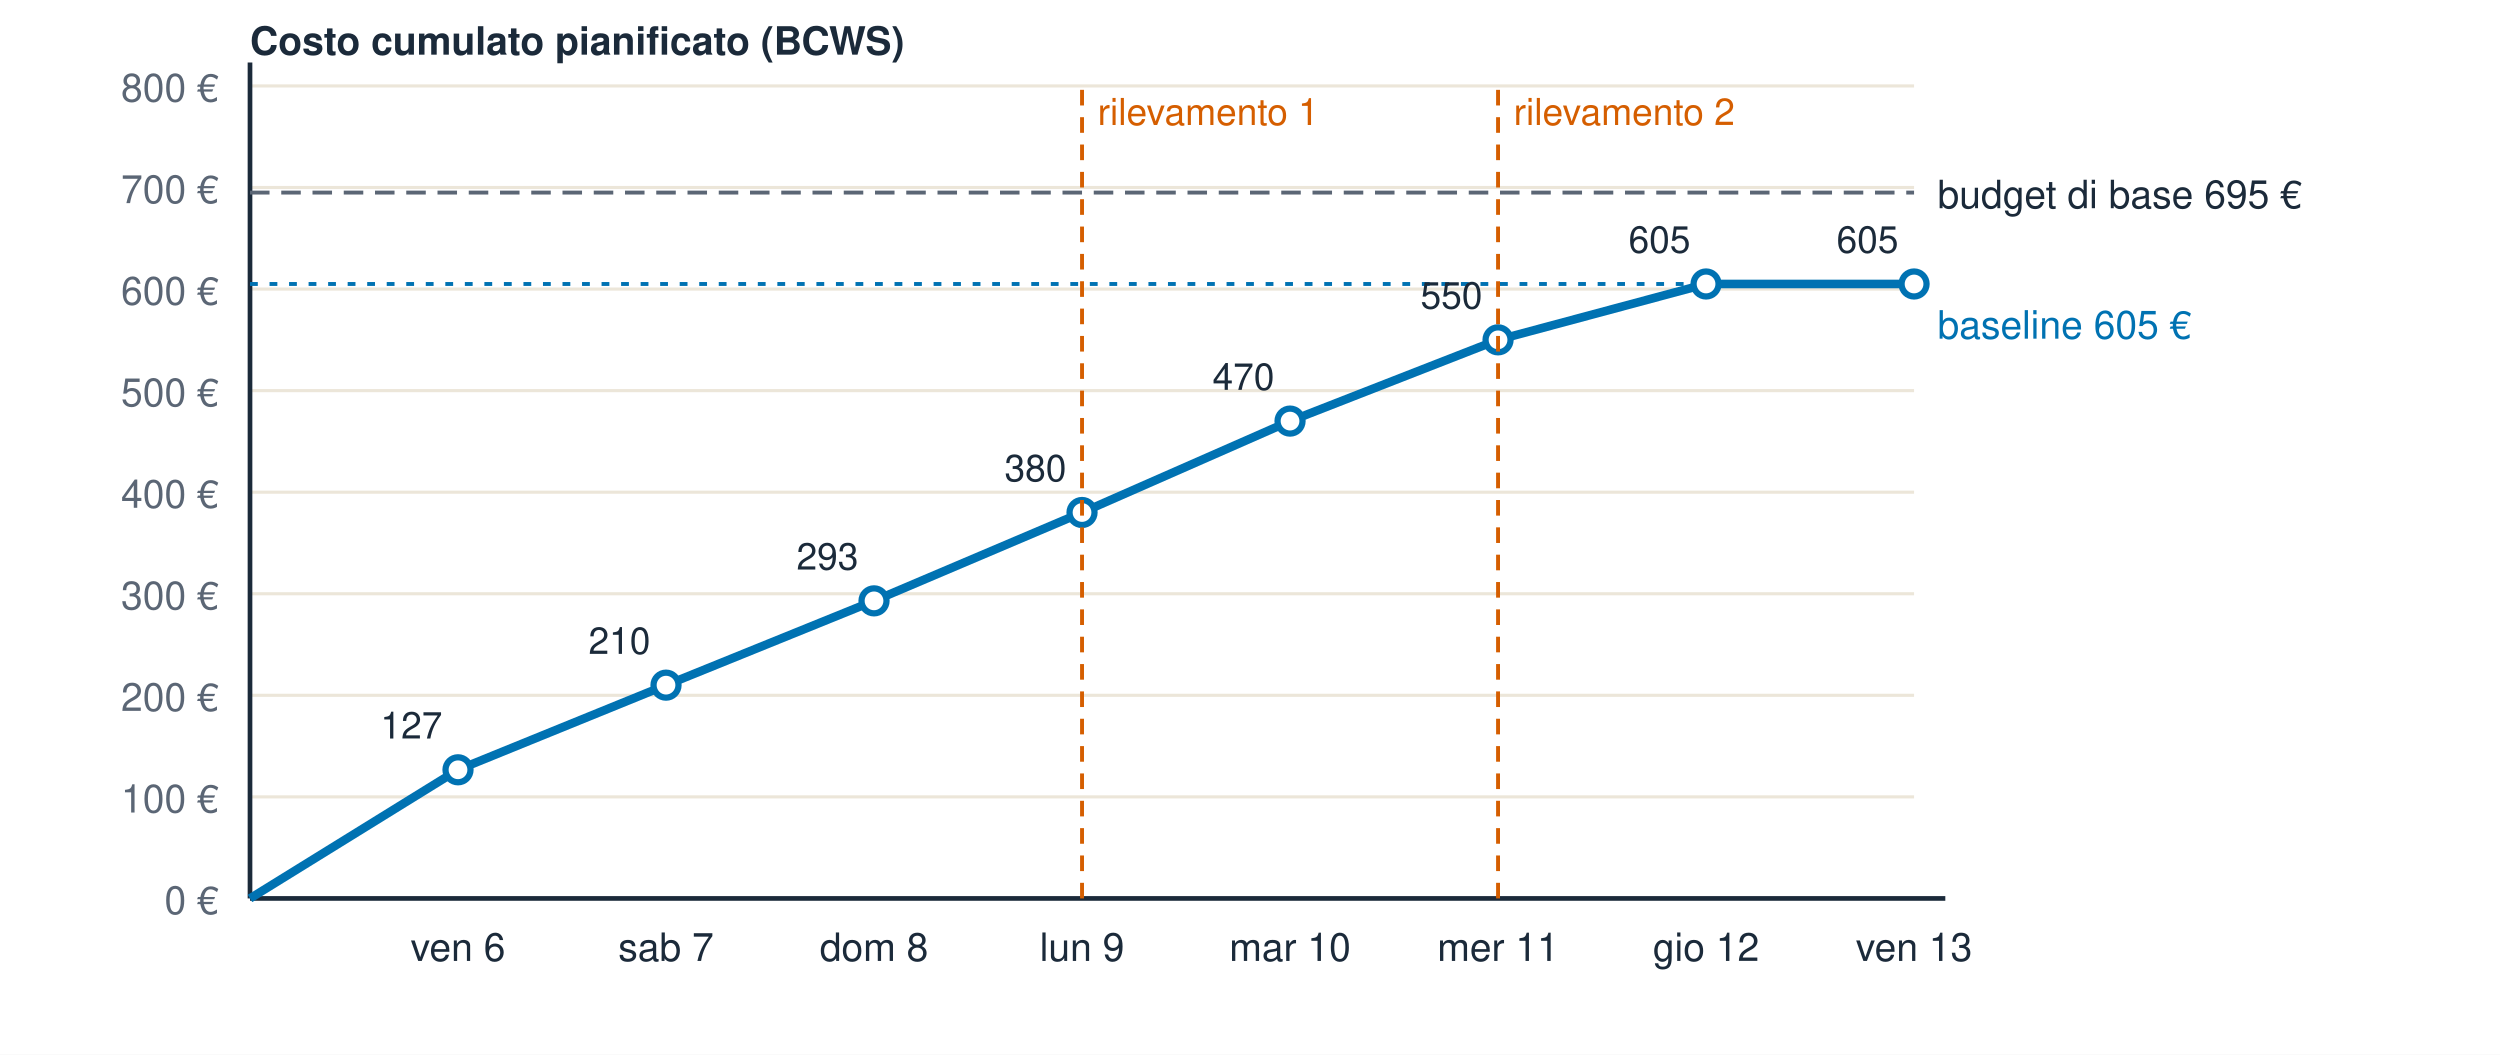
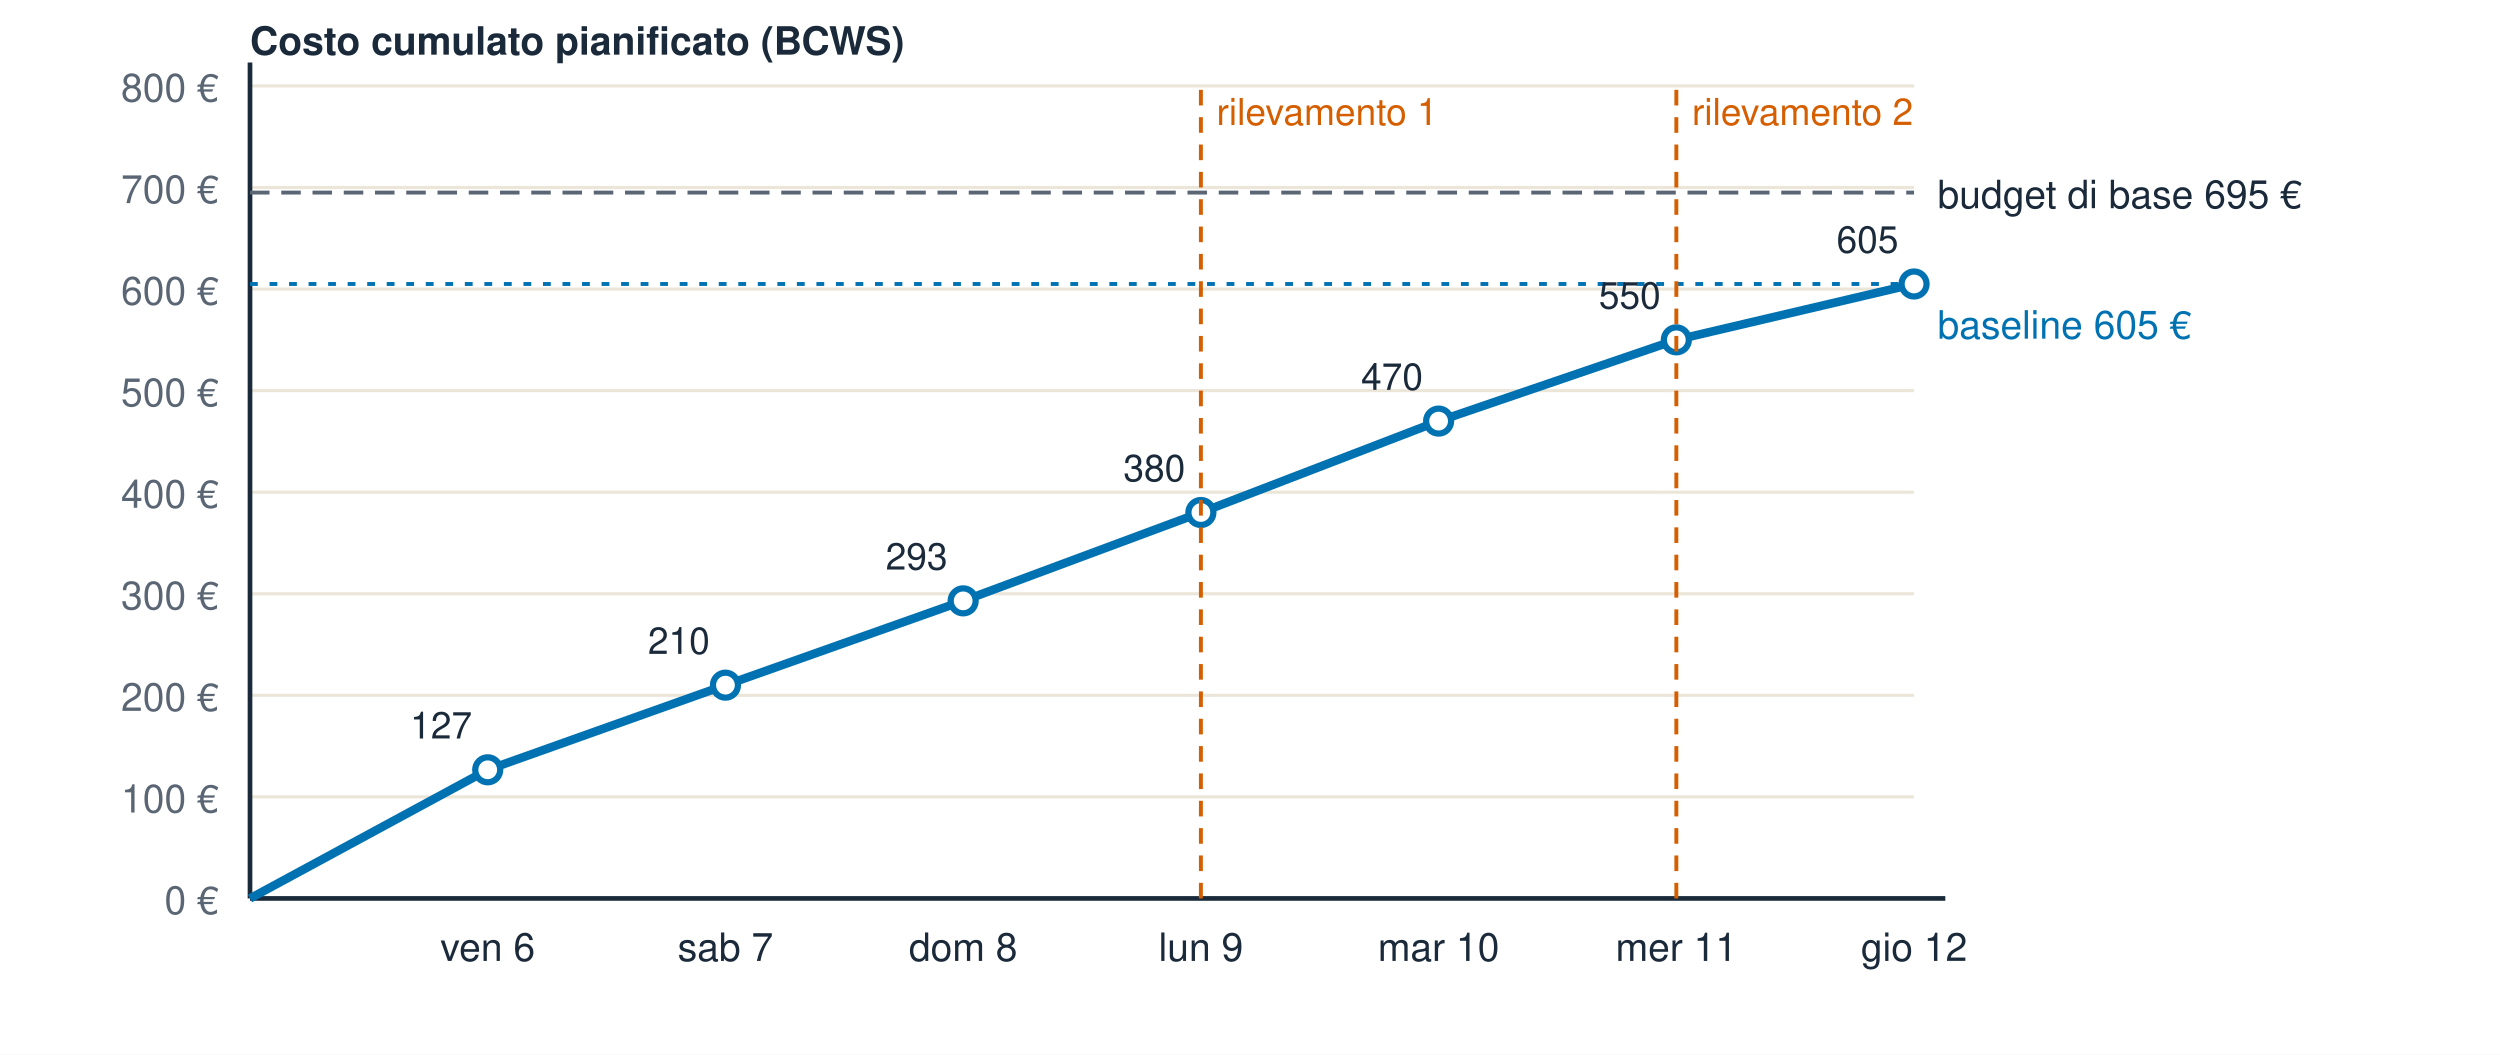
<svg xmlns="http://www.w3.org/2000/svg" viewBox="0 0 640 270" width="640" height="270" font-family="Helvetica, Arial, sans-serif" role="img" aria-label="Baseline costi-tempi del progetto">
  <rect width="640" height="270" fill="#fff" />
  <line x1="64" y1="230" x2="490" y2="230" stroke="#ece6d9" stroke-width="0.8" />
  <text x="56" y="234" font-size="10" text-anchor="end" fill="#5b6675">0 €</text>
  <line x1="64" y1="204" x2="490" y2="204" stroke="#ece6d9" stroke-width="0.8" />
  <text x="56" y="208" font-size="10" text-anchor="end" fill="#5b6675">100 €</text>
  <line x1="64" y1="178" x2="490" y2="178" stroke="#ece6d9" stroke-width="0.8" />
  <text x="56" y="182" font-size="10" text-anchor="end" fill="#5b6675">200 €</text>
  <line x1="64" y1="152" x2="490" y2="152" stroke="#ece6d9" stroke-width="0.8" />
  <text x="56" y="156" font-size="10" text-anchor="end" fill="#5b6675">300 €</text>
  <line x1="64" y1="126" x2="490" y2="126" stroke="#ece6d9" stroke-width="0.8" />
  <text x="56" y="130" font-size="10" text-anchor="end" fill="#5b6675">400 €</text>
  <line x1="64" y1="100" x2="490" y2="100" stroke="#ece6d9" stroke-width="0.8" />
  <text x="56" y="104" font-size="10" text-anchor="end" fill="#5b6675">500 €</text>
  <line x1="64" y1="74" x2="490" y2="74" stroke="#ece6d9" stroke-width="0.8" />
  <text x="56" y="78" font-size="10" text-anchor="end" fill="#5b6675">600 €</text>
  <line x1="64" y1="48" x2="490" y2="48" stroke="#ece6d9" stroke-width="0.8" />
  <text x="56" y="52" font-size="10" text-anchor="end" fill="#5b6675">700 €</text>
  <line x1="64" y1="22" x2="490" y2="22" stroke="#ece6d9" stroke-width="0.8" />
  <text x="56" y="26" font-size="10" text-anchor="end" fill="#5b6675">800 €</text>
  <line x1="64" y1="230" x2="498" y2="230" stroke="#1b2a3a" stroke-width="1.2" />
  <line x1="64" y1="230" x2="64" y2="16" stroke="#1b2a3a" stroke-width="1.2" />
-   <text x="117.25" y="246" font-size="10" text-anchor="middle" fill="#1b2a3a">ven 6</text>
-   <text x="170.5" y="246" font-size="10" text-anchor="middle" fill="#1b2a3a">sab 7</text>
-   <text x="223.75" y="246" font-size="10" text-anchor="middle" fill="#1b2a3a">dom 8</text>
-   <text x="277" y="246" font-size="10" text-anchor="middle" fill="#1b2a3a">lun 9</text>
-   <text x="330.25" y="246" font-size="10" text-anchor="middle" fill="#1b2a3a">mar 10</text>
-   <text x="383.5" y="246" font-size="10" text-anchor="middle" fill="#1b2a3a">mer 11</text>
-   <text x="436.75" y="246" font-size="10" text-anchor="middle" fill="#1b2a3a">gio 12</text>
-   <text x="490" y="246" font-size="10" text-anchor="middle" fill="#1b2a3a">ven 13</text>
+   <text x="124.857" y="246" font-size="10" text-anchor="middle" fill="#1b2a3a">ven 6</text>
+   <text x="185.714" y="246" font-size="10" text-anchor="middle" fill="#1b2a3a">sab 7</text>
+   <text x="246.571" y="246" font-size="10" text-anchor="middle" fill="#1b2a3a">dom 8</text>
+   <text x="307.429" y="246" font-size="10" text-anchor="middle" fill="#1b2a3a">lun 9</text>
+   <text x="368.286" y="246" font-size="10" text-anchor="middle" fill="#1b2a3a">mar 10</text>
+   <text x="429.143" y="246" font-size="10" text-anchor="middle" fill="#1b2a3a">mer 11</text>
+   <text x="490" y="246" font-size="10" text-anchor="middle" fill="#1b2a3a">gio 12</text>
  <line x1="64" y1="49.3" x2="490" y2="49.3" stroke="#5b6675" stroke-dasharray="5 3" />
  <text x="496" y="53.3" font-size="10" fill="#1b2a3a">budget di base 695 €</text>
  <line x1="64" y1="72.7" x2="490" y2="72.7" stroke="#0072B2" stroke-dasharray="2 3" />
  <text x="496" y="86.7" font-size="10" fill="#0072B2">baseline 605 €</text>
-   <polyline points="64,230 117.25,197.067 170.5,175.4 223.75,153.82 277,131.2 330.25,107.8 383.5,87 436.75,72.7 490,72.7" fill="none" stroke="#0072B2" stroke-width="2.2" />
-   <circle cx="117.25" cy="197.067" r="3.2" fill="#fff" stroke="#0072B2" stroke-width="1.6" />
-   <text x="113.25" y="189.067" font-size="9.5" text-anchor="end" fill="#1b2a3a">127</text>
-   <circle cx="170.5" cy="175.4" r="3.2" fill="#fff" stroke="#0072B2" stroke-width="1.6" />
-   <text x="166.5" y="167.4" font-size="9.5" text-anchor="end" fill="#1b2a3a">210</text>
-   <circle cx="223.75" cy="153.82" r="3.2" fill="#fff" stroke="#0072B2" stroke-width="1.6" />
-   <text x="219.75" y="145.82" font-size="9.5" text-anchor="end" fill="#1b2a3a">293</text>
-   <circle cx="277" cy="131.2" r="3.2" fill="#fff" stroke="#0072B2" stroke-width="1.6" />
-   <text x="273" y="123.2" font-size="9.5" text-anchor="end" fill="#1b2a3a">380</text>
-   <circle cx="330.25" cy="107.8" r="3.2" fill="#fff" stroke="#0072B2" stroke-width="1.6" />
-   <text x="326.25" y="99.8" font-size="9.5" text-anchor="end" fill="#1b2a3a">470</text>
-   <circle cx="383.5" cy="87" r="3.2" fill="#fff" stroke="#0072B2" stroke-width="1.6" />
-   <text x="379.5" y="79" font-size="9.5" text-anchor="end" fill="#1b2a3a">550</text>
-   <circle cx="436.75" cy="72.7" r="3.2" fill="#fff" stroke="#0072B2" stroke-width="1.6" />
-   <text x="432.75" y="64.7" font-size="9.5" text-anchor="end" fill="#1b2a3a">605</text>
+   <polyline points="64,230 124.857,197.067 185.714,175.4 246.571,153.82 307.429,131.2 368.286,107.8 429.143,87 490,72.7" fill="none" stroke="#0072B2" stroke-width="2.2" />
+   <circle cx="124.857" cy="197.067" r="3.2" fill="#fff" stroke="#0072B2" stroke-width="1.6" />
+   <text x="120.857" y="189.067" font-size="9.5" text-anchor="end" fill="#1b2a3a">127</text>
+   <circle cx="185.714" cy="175.4" r="3.2" fill="#fff" stroke="#0072B2" stroke-width="1.6" />
+   <text x="181.714" y="167.4" font-size="9.5" text-anchor="end" fill="#1b2a3a">210</text>
+   <circle cx="246.571" cy="153.82" r="3.2" fill="#fff" stroke="#0072B2" stroke-width="1.6" />
+   <text x="242.571" y="145.82" font-size="9.5" text-anchor="end" fill="#1b2a3a">293</text>
+   <circle cx="307.429" cy="131.2" r="3.2" fill="#fff" stroke="#0072B2" stroke-width="1.6" />
+   <text x="303.429" y="123.2" font-size="9.5" text-anchor="end" fill="#1b2a3a">380</text>
+   <circle cx="368.286" cy="107.8" r="3.2" fill="#fff" stroke="#0072B2" stroke-width="1.6" />
+   <text x="364.286" y="99.8" font-size="9.5" text-anchor="end" fill="#1b2a3a">470</text>
+   <circle cx="429.143" cy="87" r="3.2" fill="#fff" stroke="#0072B2" stroke-width="1.6" />
+   <text x="425.143" y="79" font-size="9.5" text-anchor="end" fill="#1b2a3a">550</text>
  <circle cx="490" cy="72.7" r="3.2" fill="#fff" stroke="#0072B2" stroke-width="1.6" />
  <text x="486" y="64.7" font-size="9.5" text-anchor="end" fill="#1b2a3a">605</text>
-   <line x1="277" y1="230" x2="277" y2="22" stroke="#D55E00" stroke-dasharray="4 3" />
-   <text x="281" y="32" font-size="9.5" fill="#D55E00">rilevamento 1</text>
-   <line x1="383.5" y1="230" x2="383.5" y2="22" stroke="#D55E00" stroke-dasharray="4 3" />
-   <text x="387.5" y="32" font-size="9.5" fill="#D55E00">rilevamento 2</text>
+   <line x1="307.429" y1="230" x2="307.429" y2="22" stroke="#D55E00" stroke-dasharray="4 3" />
+   <text x="311.429" y="32" font-size="9.5" fill="#D55E00">rilevamento 1</text>
+   <line x1="429.143" y1="230" x2="429.143" y2="22" stroke="#D55E00" stroke-dasharray="4 3" />
+   <text x="433.143" y="32" font-size="9.5" fill="#D55E00">rilevamento 2</text>
  <text x="64" y="14" font-size="10" fill="#1b2a3a" font-weight="bold">Costo cumulato pianificato (BCWS)</text>
</svg>
